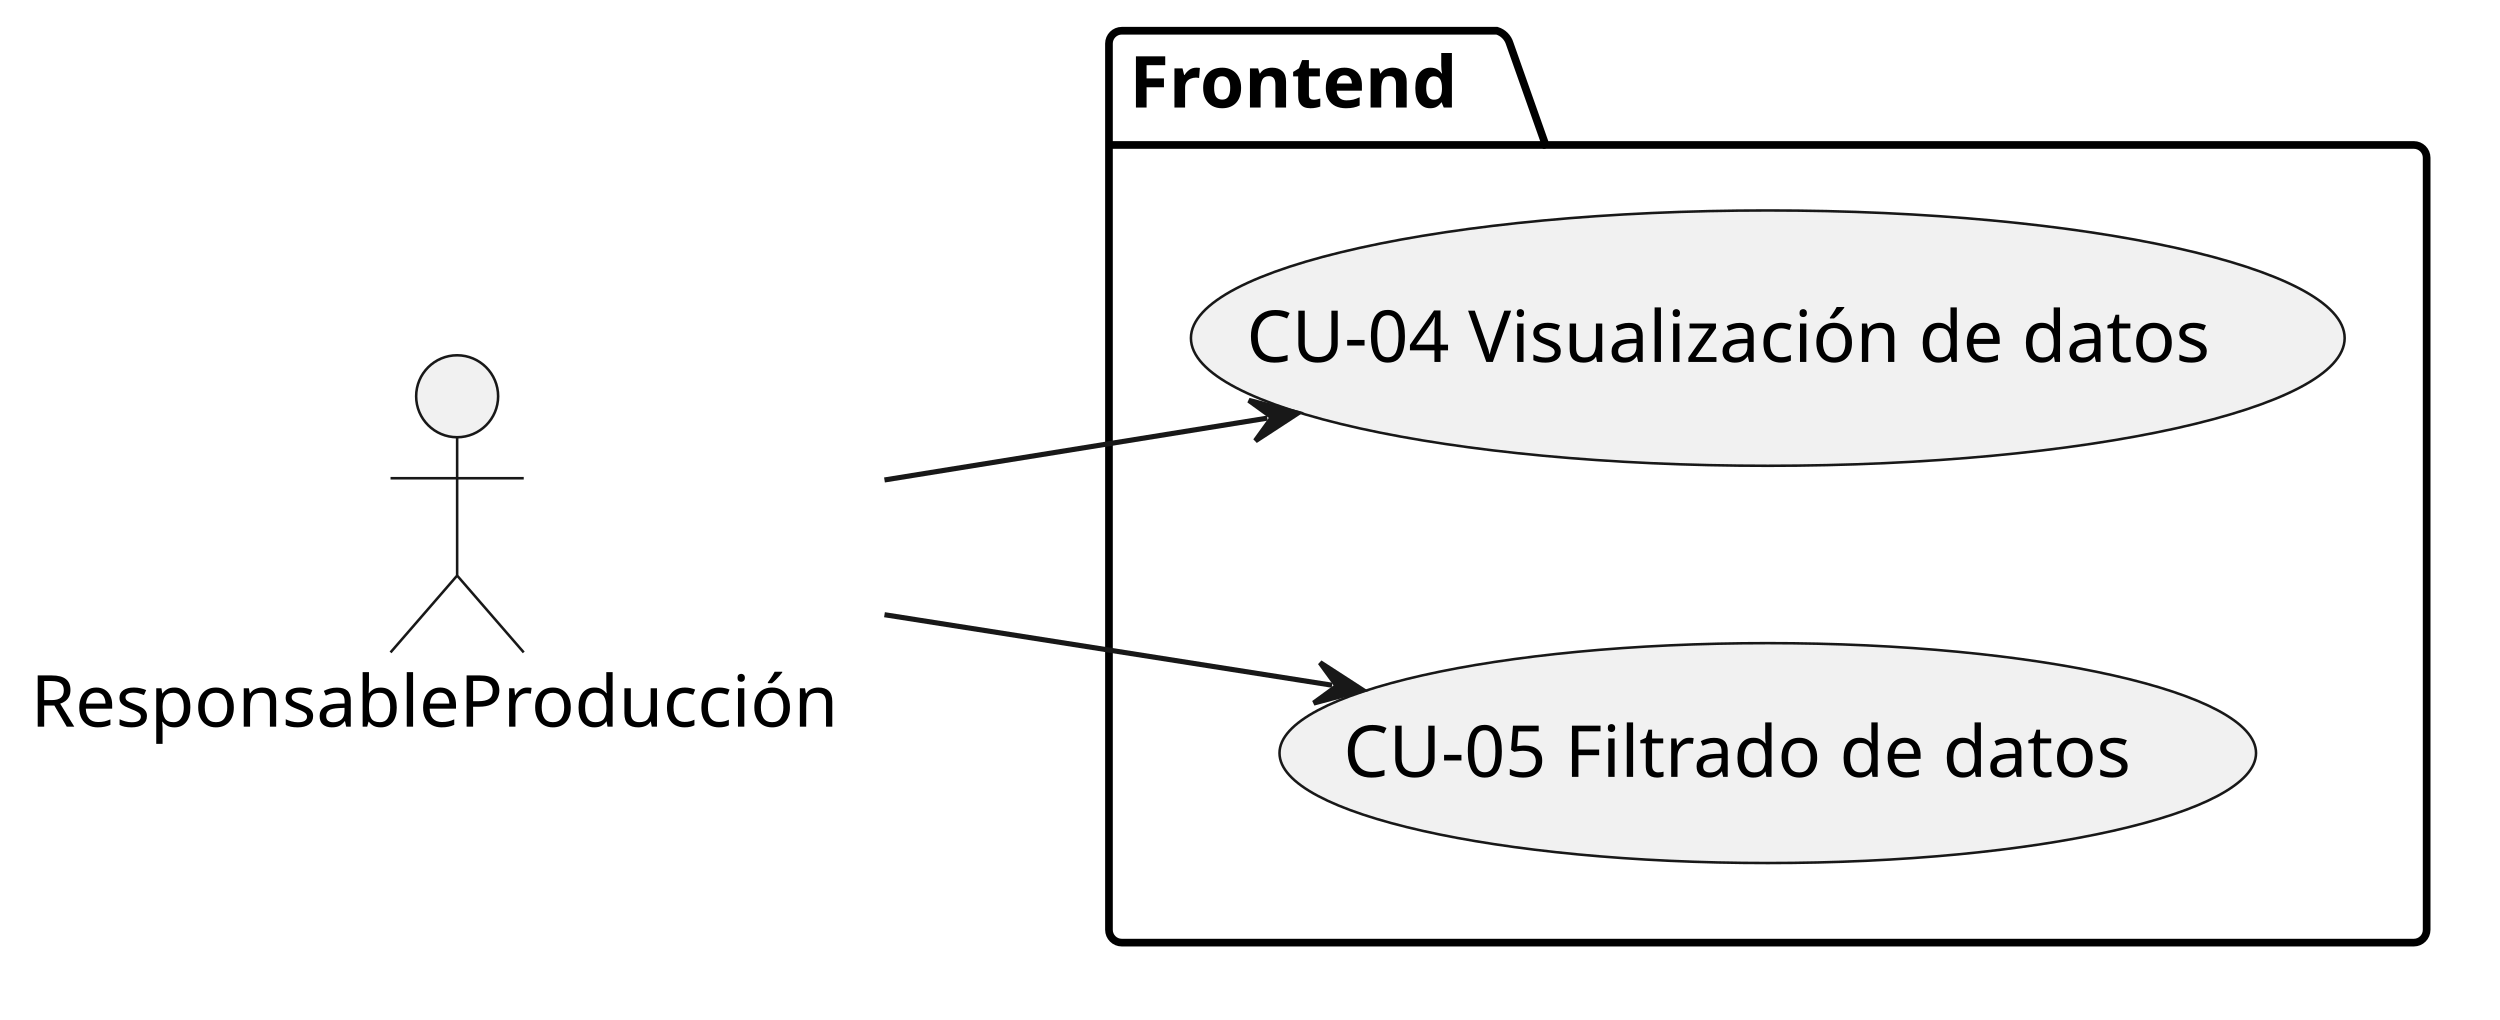
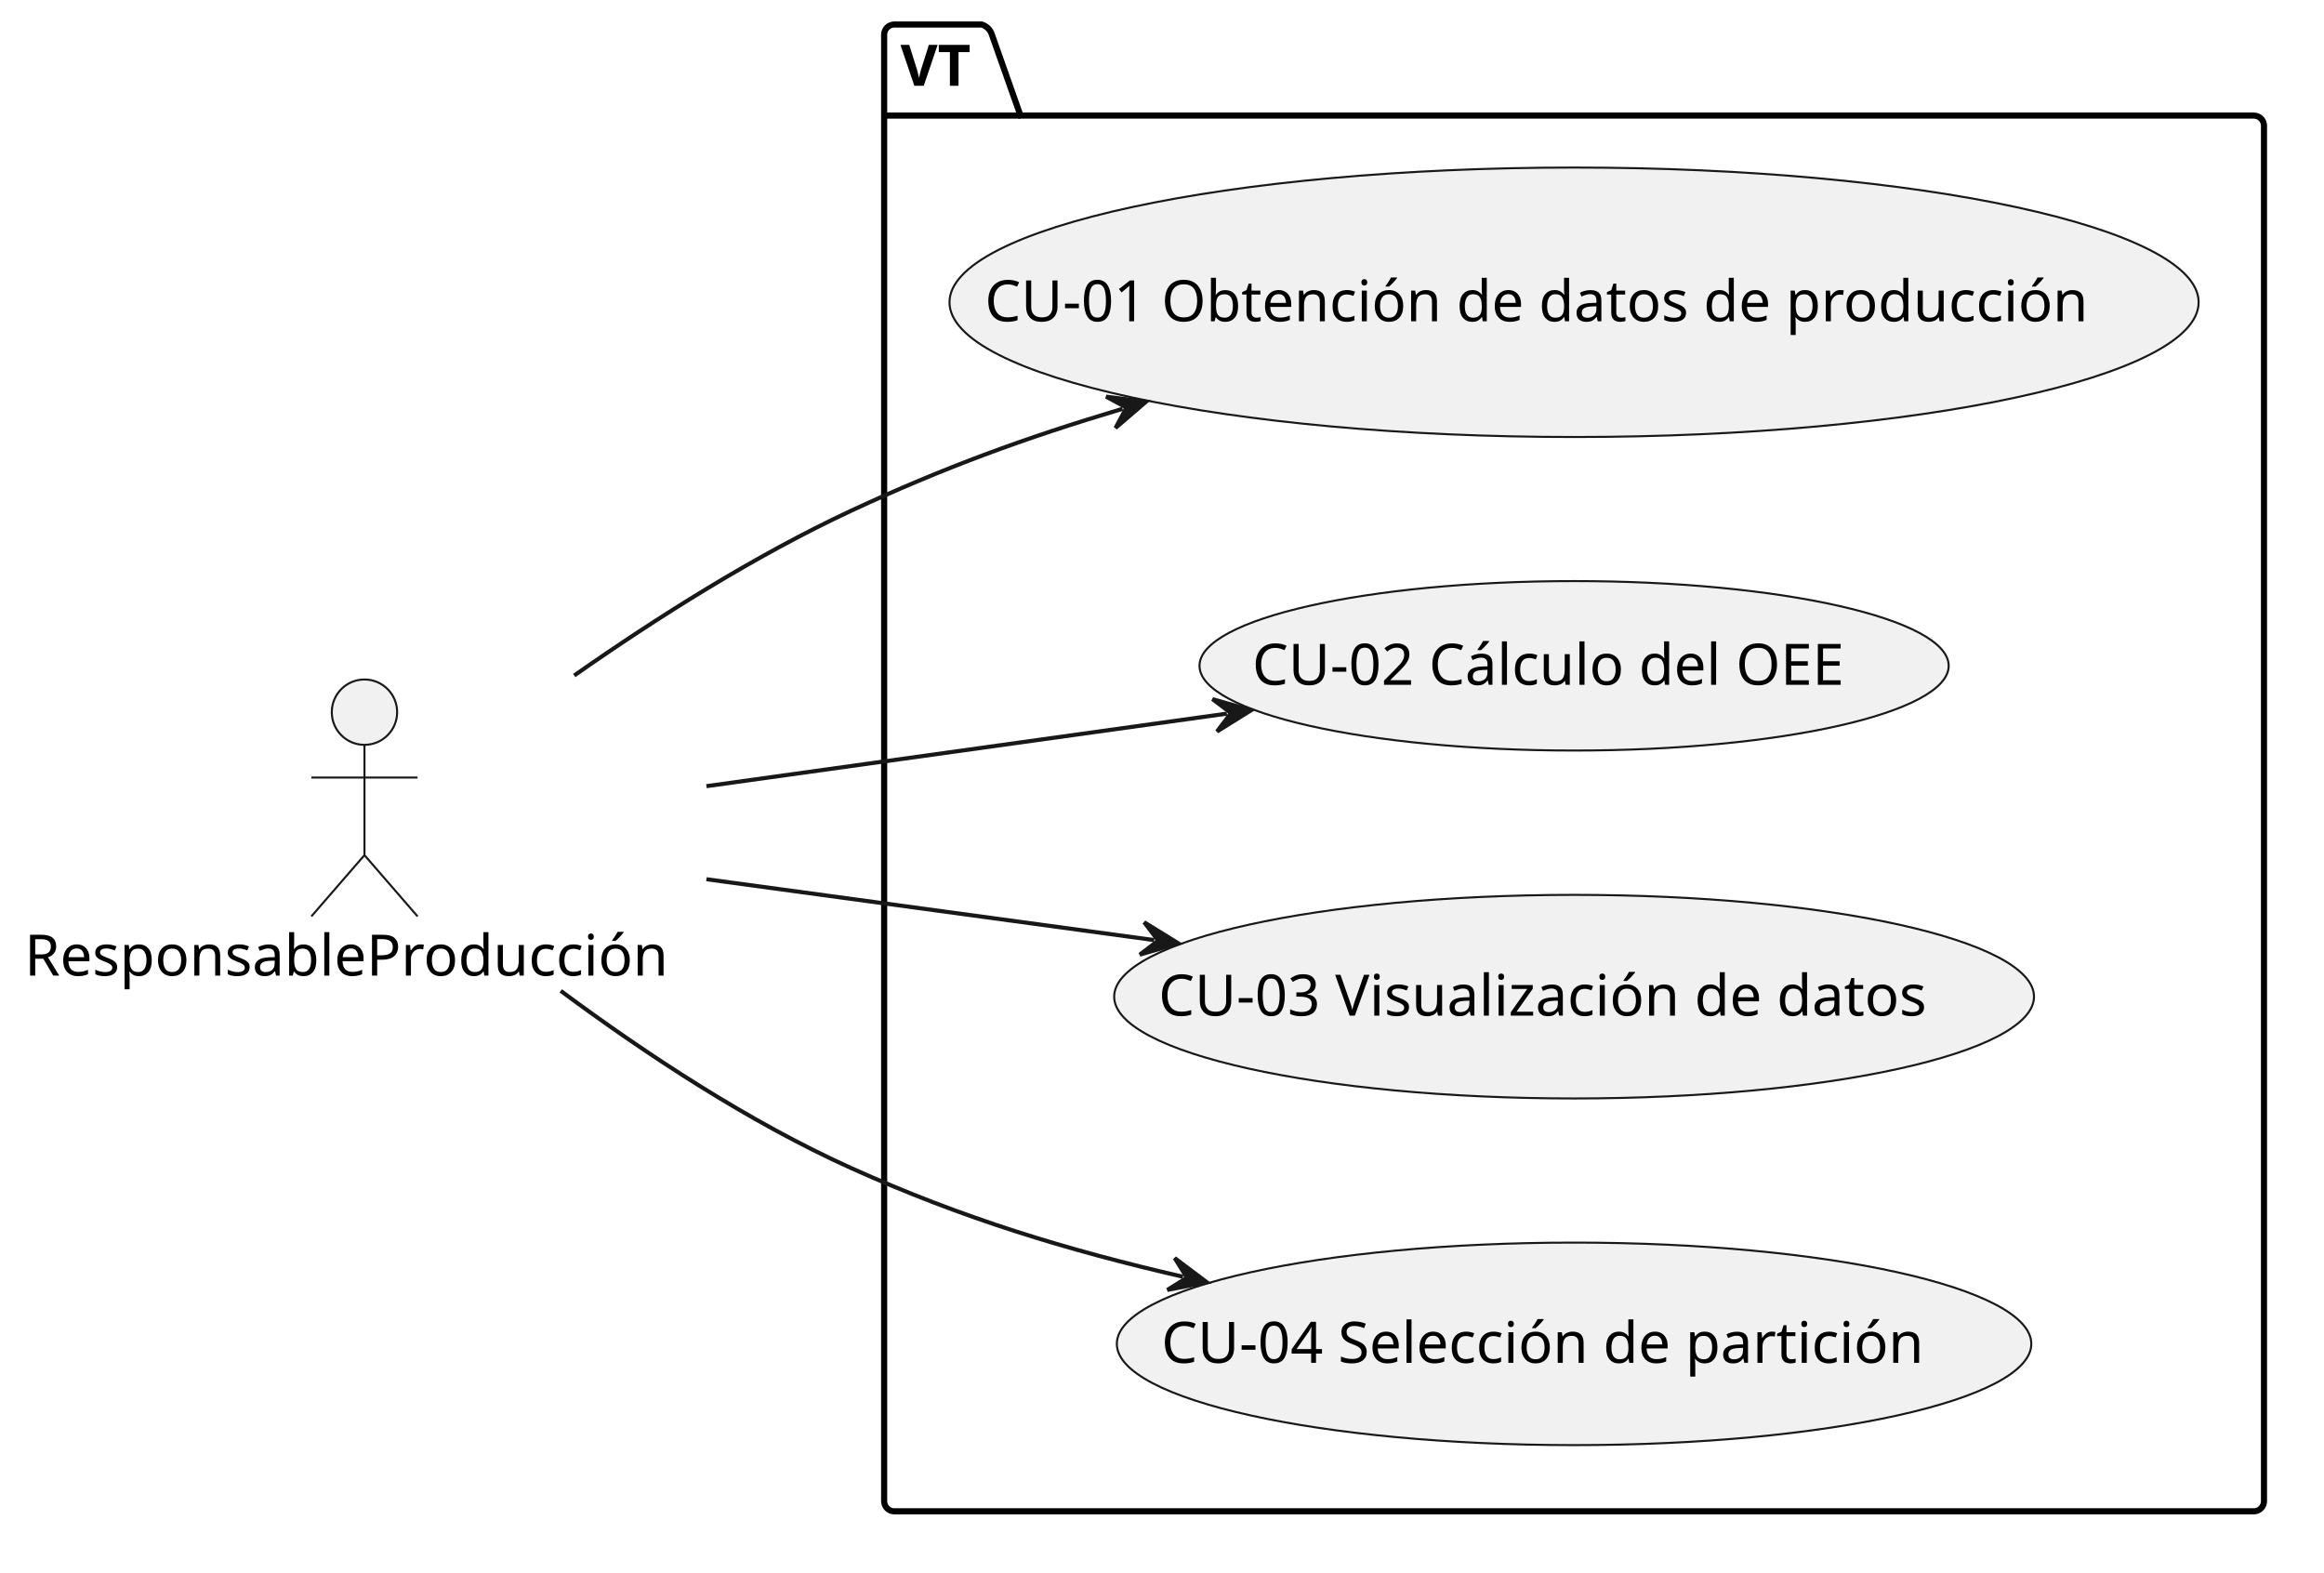
- <svg xmlns="http://www.w3.org/2000/svg" contentStyleType="text/css" data-diagram-type="DESCRIPTION" height="199px" preserveAspectRatio="none" style="width:488px;height:199px;background:#FFFFFF;" version="1.1" viewBox="0 0 488 199" width="488px" zoomAndPan="magnify">
+ <svg xmlns="http://www.w3.org/2000/svg" contentStyleType="text/css" data-diagram-type="DESCRIPTION" height="385px" preserveAspectRatio="none" style="width:569px;height:385px;background:#FFFFFF;" version="1.1" viewBox="0 0 569 385" width="569px" zoomAndPan="magnify">
  <defs />
  <g>
-     <g class="cluster" data-qualified-name="Frontend" data-source-line="5" id="ent0003">
-       <path d="M218.97,6 L292.199,6 A3.75,3.75 0 0 1 294.699,8.5 L301.699,28.297 L471.18,28.297 A2.5,2.5 0 0 1 473.68,30.797 L473.68,181.5 A2.5,2.5 0 0 1 471.18,184 L218.97,184 A2.5,2.5 0 0 1 216.47,181.5 L216.47,8.5 A2.5,2.5 0 0 1 218.97,6" fill="none" style="stroke:#000000;stroke-width:1.5;" />
-       <line style="stroke:#000000;stroke-width:1.5;" x1="216.47" x2="301.699" y1="28.297" y2="28.297" />
-       <text fill="#000000" font-family="sans-serif" font-size="14" font-weight="700" lengthAdjust="spacing" textLength="72.228" x="220.47" y="20.995">Frontend</text>
+     <g class="cluster" data-qualified-name="VT" data-source-line="5" id="ent0003">
+       <path d="M218.97,6 L240.355,6 A3.75,3.75 0 0 1 242.855,8.5 L249.855,28.297 L551.81,28.297 A2.5,2.5 0 0 1 554.31,30.797 L554.31,367.5 A2.5,2.5 0 0 1 551.81,370 L218.97,370 A2.5,2.5 0 0 1 216.47,367.5 L216.47,8.5 A2.5,2.5 0 0 1 218.97,6" fill="none" style="stroke:#000000;stroke-width:1.5;" />
+       <line style="stroke:#000000;stroke-width:1.5;" x1="216.47" x2="249.855" y1="28.297" y2="28.297" />
+       <text fill="#000000" font-family="sans-serif" font-size="14" font-weight="700" lengthAdjust="spacing" textLength="20.385" x="220.47" y="20.995">VT</text>
    </g>
-     <g class="entity" data-qualified-name="Frontend.CU05" data-source-line="6" id="ent0004">
-       <ellipse cx="345.069" cy="147.002" fill="#F1F1F1" rx="95.309" ry="21.462" style="stroke:#181818;stroke-width:0.5;" />
-       <text fill="#000000" font-family="sans-serif" font-size="14" lengthAdjust="spacing" textLength="165.662" x="262.238" y="151.65">CU-05 Filtrado de datos</text>
+     <g class="entity" data-qualified-name="VT.CU04" data-source-line="6" id="ent0004">
+       <ellipse cx="385.39" cy="329" fill="#F1F1F1" rx="111.95" ry="24.79" style="stroke:#181818;stroke-width:0.5;" />
+       <text fill="#000000" font-family="sans-serif" font-size="14" lengthAdjust="spacing" textLength="202.091" x="284.345" y="333.648">CU-04 Selección de partición</text>
    </g>
-     <g class="entity" data-qualified-name="Frontend.CU04" data-source-line="7" id="ent0005">
-       <ellipse cx="345.073" cy="66.001" fill="#F1F1F1" rx="112.603" ry="24.921" style="stroke:#181818;stroke-width:0.5;" />
-       <text fill="#000000" font-family="sans-serif" font-size="14" lengthAdjust="spacing" textLength="203.499" x="243.324" y="70.649">CU-04 Visualización de datos</text>
+     <g class="entity" data-qualified-name="VT.CU03" data-source-line="7" id="ent0005">
+       <ellipse cx="385.393" cy="244.001" fill="#F1F1F1" rx="112.603" ry="24.921" style="stroke:#181818;stroke-width:0.5;" />
+       <text fill="#000000" font-family="sans-serif" font-size="14" lengthAdjust="spacing" textLength="203.499" x="283.644" y="248.649">CU-03 Visualización de datos</text>
+     </g>
+     <g class="entity" data-qualified-name="VT.CU02" data-source-line="8" id="ent0006">
+       <ellipse cx="385.394" cy="163.003" fill="#F1F1F1" rx="91.714" ry="20.743" style="stroke:#181818;stroke-width:0.5;" />
+       <text fill="#000000" font-family="sans-serif" font-size="14" lengthAdjust="spacing" textLength="157.609" x="306.589" y="167.651">CU-02 Cálculo del OEE</text>
+     </g>
+     <g class="entity" data-qualified-name="VT.CU01" data-source-line="9" id="ent0007">
+       <ellipse cx="385.388" cy="74.004" fill="#F1F1F1" rx="152.918" ry="32.984" style="stroke:#181818;stroke-width:0.5;" />
+       <text fill="#000000" font-family="sans-serif" font-size="14" lengthAdjust="spacing" textLength="288.552" x="241.112" y="78.652">CU-01 Obtención de datos de producción</text>
    </g>
    <g class="entity" data-qualified-name="ResponsableProducci.n" data-source-line="3" id="ent0002">
-       <ellipse cx="89.234" cy="77.35" fill="#F1F1F1" rx="8" ry="8" style="stroke:#181818;stroke-width:0.5;" />
-       <path d="M89.234,85.35 L89.234,112.35 M76.234,93.35 L102.234,93.35 M89.234,112.35 L76.234,127.35 M89.234,112.35 L102.234,127.35" fill="none" style="stroke:#181818;stroke-width:0.5;" />
-       <text fill="#000000" font-family="sans-serif" font-size="14" lengthAdjust="spacing" textLength="166.469" x="6" y="141.845">ResponsableProducción</text>
+       <ellipse cx="89.234" cy="174.35" fill="#F1F1F1" rx="8" ry="8" style="stroke:#181818;stroke-width:0.5;" />
+       <path d="M89.234,182.35 L89.234,209.35 M76.234,190.35 L102.234,190.35 M89.234,209.35 L76.234,224.35 M89.234,209.35 L102.234,224.35" fill="none" style="stroke:#181818;stroke-width:0.5;" />
+       <text fill="#000000" font-family="sans-serif" font-size="14" lengthAdjust="spacing" textLength="166.469" x="6" y="238.845">ResponsableProducción</text>
    </g>
-     <g class="link" data-entity-1="ent0002" data-entity-2="ent0005" data-link-type="dependency" data-source-line="10" id="lnk6">
-       <path d="M172.65,93.69 C198.42,89.53 221.067,85.867 247.377,81.617" fill="none" id="ResponsableProducción-to-CU04" style="stroke:#181818;stroke-width:1;" />
-       <polygon fill="#181818" points="253.3,80.66,243.777,78.146,248.364,81.457,245.053,86.044,253.3,80.66" style="stroke:#181818;stroke-width:1;" />
+     <g class="link" data-entity-1="ent0002" data-entity-2="ent0007" data-link-type="dependency" data-source-line="14" id="lnk8">
+       <path d="M140.59,165.38 C160.85,151.19 184.97,135.94 208.47,125 C231.1,114.47 250.642,107.32 274.842,100.08" fill="none" id="ResponsableProducción-to-CU01" style="stroke:#181818;stroke-width:1;" />
+       <polygon fill="#181818" points="280.59,98.36,270.821,97.107,275.8,99.793,273.114,104.772,280.59,98.36" style="stroke:#181818;stroke-width:1;" />
    </g>
-     <g class="link" data-entity-1="ent0002" data-entity-2="ent0004" data-link-type="dependency" data-source-line="11" id="lnk7">
-       <path d="M172.65,119.99 C202.61,124.71 230.443,129.096 260.023,133.756" fill="none" id="ResponsableProducción-to-CU05" style="stroke:#181818;stroke-width:1;" />
-       <polygon fill="#181818" points="265.95,134.69,257.682,129.338,261.011,133.912,256.437,137.241,265.95,134.69" style="stroke:#181818;stroke-width:1;" />
+     <g class="link" data-entity-1="ent0002" data-entity-2="ent0006" data-link-type="dependency" data-source-line="15" id="lnk9">
+       <path d="M172.96,192.47 C214.76,186.64 259.257,180.438 300.387,174.708" fill="none" id="ResponsableProducción-to-CU02" style="stroke:#181818;stroke-width:1;" />
+       <polygon fill="#181818" points="306.33,173.88,296.864,171.16,301.378,174.57,297.968,179.084,306.33,173.88" style="stroke:#181818;stroke-width:1;" />
+     </g>
+     <g class="link" data-entity-1="ent0002" data-entity-2="ent0005" data-link-type="dependency" data-source-line="16" id="lnk10">
+       <path d="M172.96,215.25 C208.89,220.14 245.275,225.082 282.575,230.152" fill="none" id="ResponsableProducción-to-CU03" style="stroke:#181818;stroke-width:1;" />
+       <polygon fill="#181818" points="288.52,230.96,280.141,225.784,283.566,230.287,279.063,233.711,288.52,230.96" style="stroke:#181818;stroke-width:1;" />
+     </g>
+     <g class="link" data-entity-1="ent0002" data-entity-2="ent0004" data-link-type="dependency" data-source-line="17" id="lnk11">
+       <path d="M137.29,242.58 C158.06,257.99 183.41,274.72 208.47,286 C235.7,298.26 261.103,306.003 289.633,312.574" fill="none" id="ResponsableProducción-to-CU04" style="stroke:#181818;stroke-width:1;" />
+       <polygon fill="#181818" points="295.48,313.92,287.607,308.002,290.608,312.798,285.812,315.798,295.48,313.92" style="stroke:#181818;stroke-width:1;" />
    </g>
  </g>
</svg>
